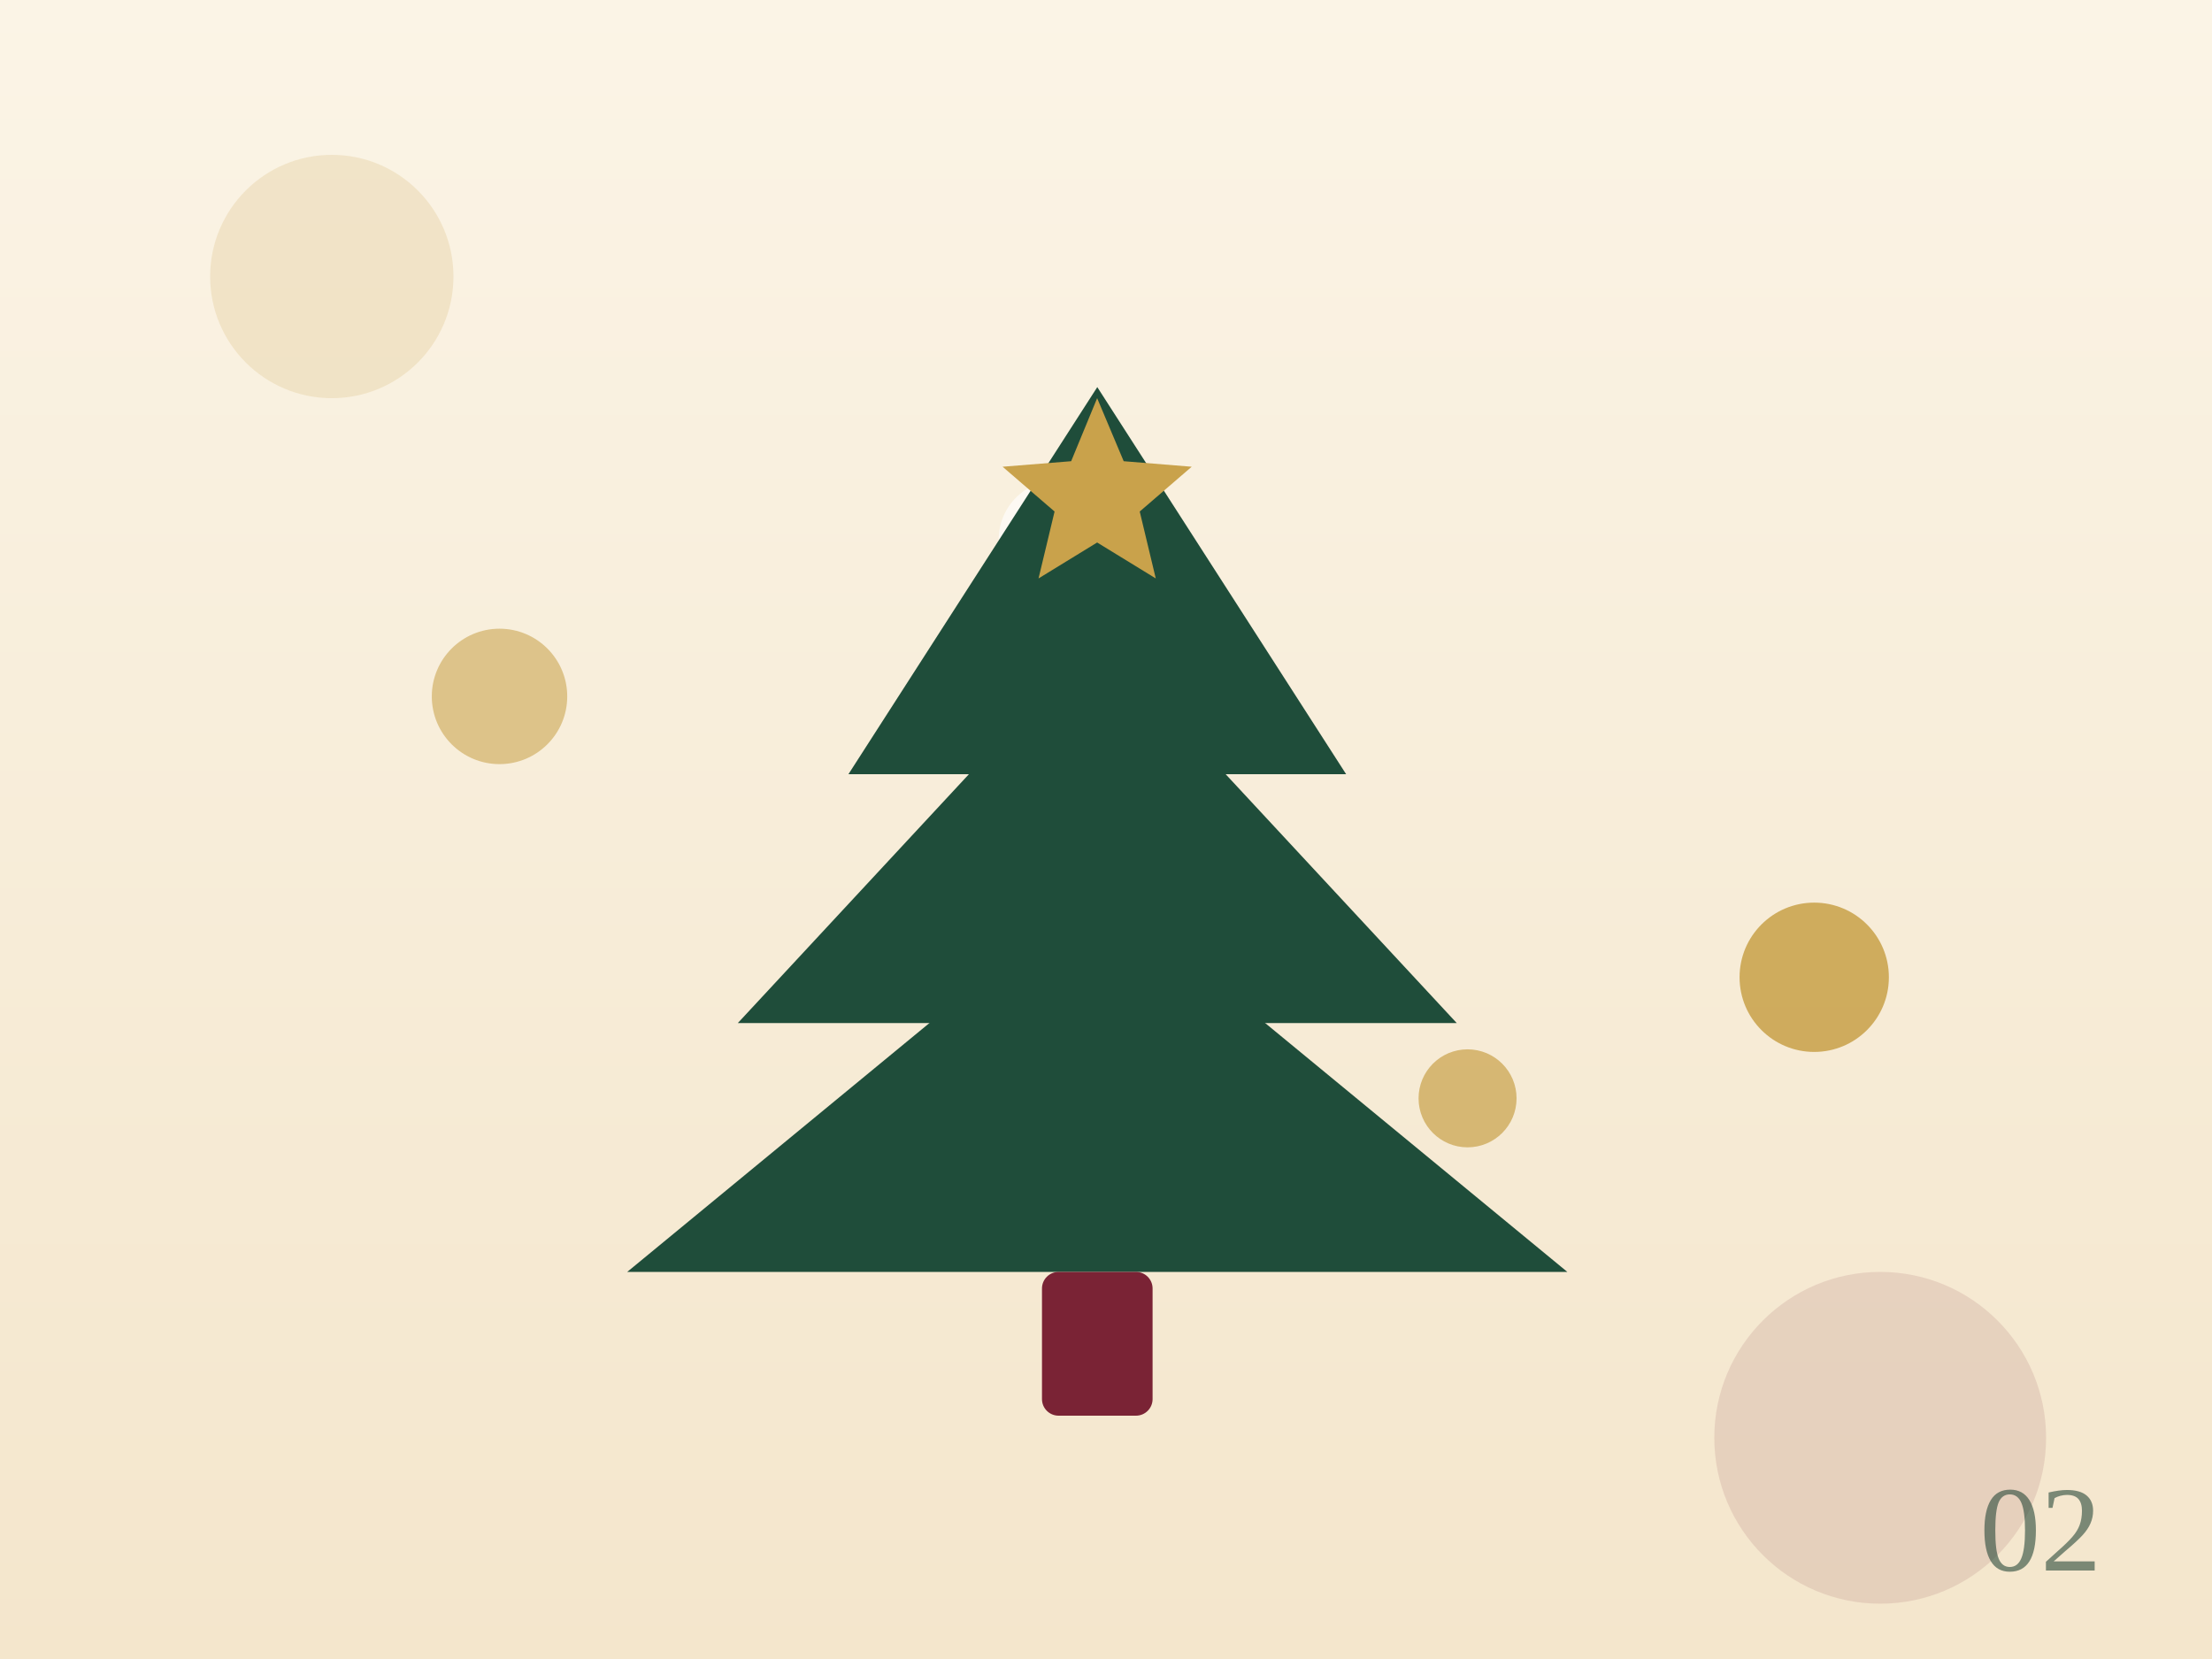
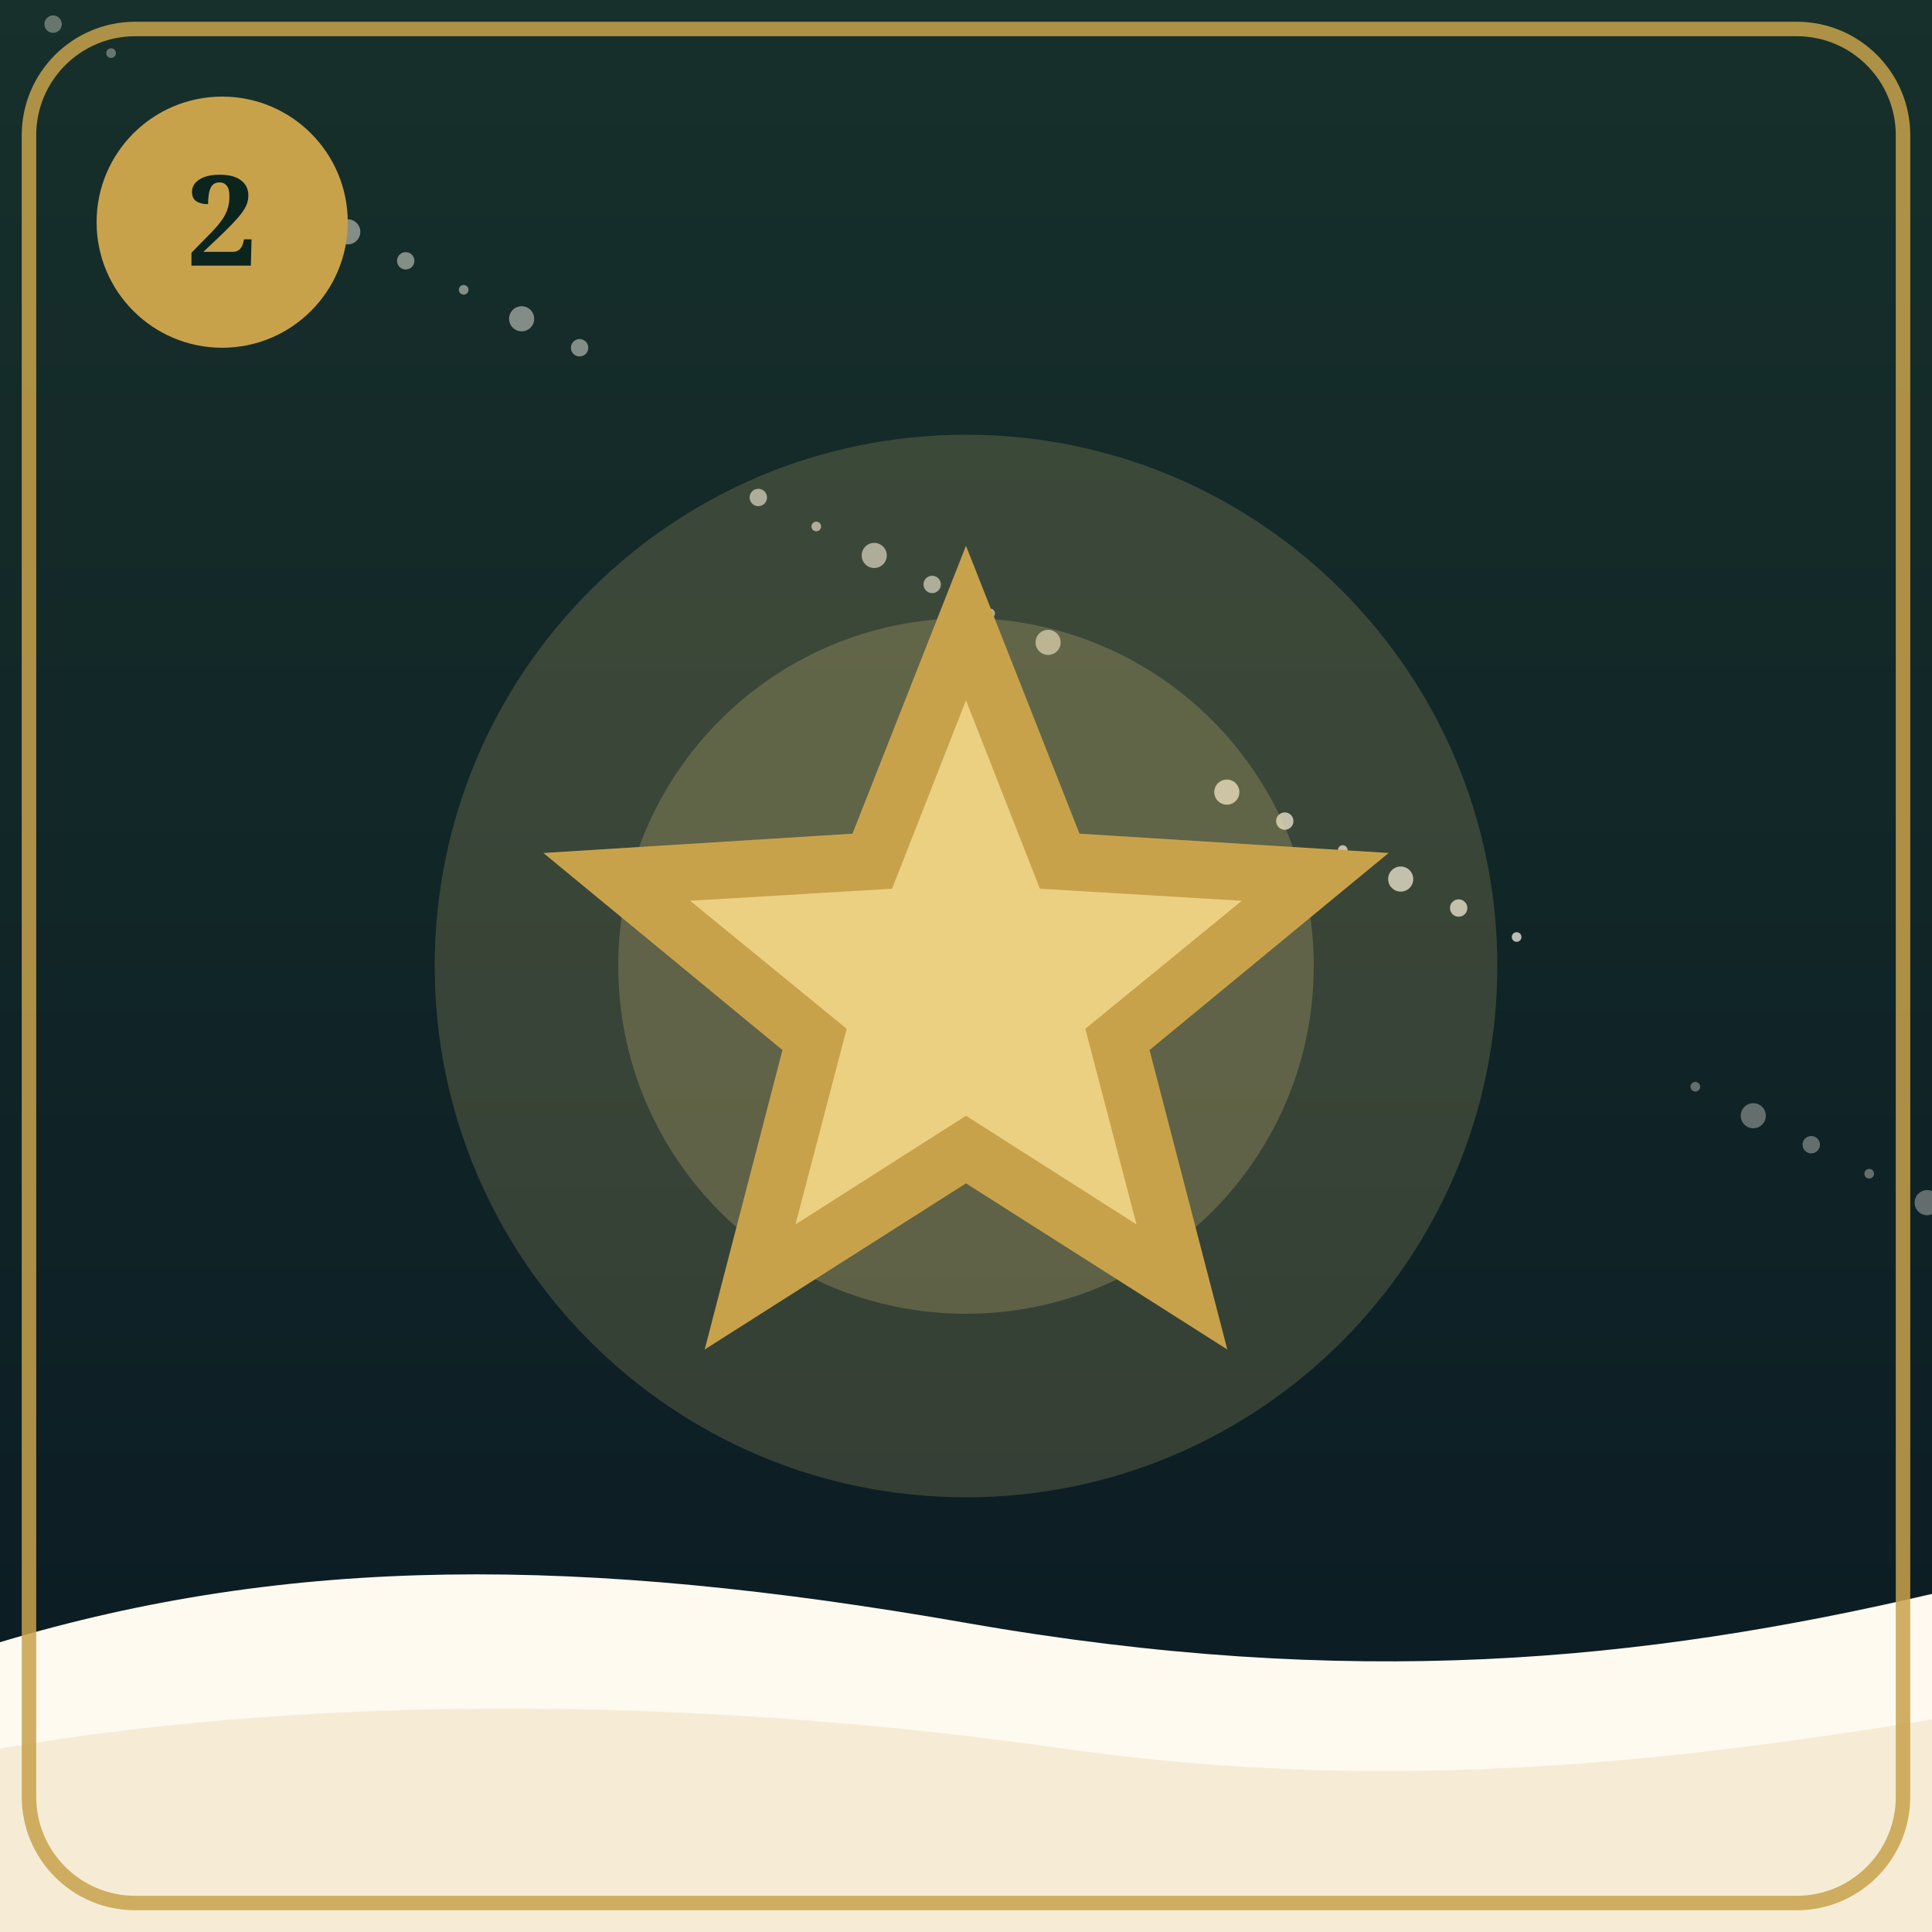
- <svg xmlns="http://www.w3.org/2000/svg" viewBox="0 0 400 300" role="img" aria-label="Illustrazione giorno 2">
+ <svg xmlns="http://www.w3.org/2000/svg" viewBox="0 0 400 400" role="img" aria-label="Illustrazione del giorno 2">
  <defs>
-     <linearGradient id="bg2" x1="0" y1="0" x2="0" y2="1">
-       <stop offset="0%" stop-color="#fbf4e6" />
-       <stop offset="100%" stop-color="#f4e6cc" />
+     <linearGradient id="g02" x1="0" y1="0" x2="0" y2="1">
+       <stop offset="0" stop-color="#17302b" />
+       <stop offset="1" stop-color="#0a1a23" />
    </linearGradient>
  </defs>
-   <rect width="400" height="300" fill="url(#bg2)" />
+   <rect width="400" height="400" fill="url(#g02)" />
+   <circle cx="23" cy="11" r="1" fill="#fffaf0" opacity="0.35" />
+   <circle cx="120" cy="72" r="1.8" fill="#fffaf0" opacity="0.47" />
+   <circle cx="217" cy="133" r="2.6" fill="#fffaf0" opacity="0.59" />
+   <circle cx="314" cy="194" r="1" fill="#fffaf0" opacity="0.71" />
+   <circle cx="11" cy="5" r="1.8" fill="#fffaf0" opacity="0.35" />
+   <circle cx="108" cy="66" r="2.6" fill="#fffaf0" opacity="0.47" />
+   <circle cx="205" cy="127" r="1" fill="#fffaf0" opacity="0.59" />
+   <circle cx="302" cy="188" r="1.8" fill="#fffaf0" opacity="0.71" />
+   <circle cx="399" cy="249" r="2.6" fill="#fffaf0" opacity="0.35" />
+   <circle cx="96" cy="60" r="1" fill="#fffaf0" opacity="0.47" />
+   <circle cx="193" cy="121" r="1.8" fill="#fffaf0" opacity="0.59" />
+   <circle cx="290" cy="182" r="2.6" fill="#fffaf0" opacity="0.71" />
+   <circle cx="387" cy="243" r="1" fill="#fffaf0" opacity="0.35" />
+   <circle cx="84" cy="54" r="1.8" fill="#fffaf0" opacity="0.47" />
+   <circle cx="181" cy="115" r="2.6" fill="#fffaf0" opacity="0.59" />
+   <circle cx="278" cy="176" r="1" fill="#fffaf0" opacity="0.71" />
+   <circle cx="375" cy="237" r="1.8" fill="#fffaf0" opacity="0.35" />
+   <circle cx="72" cy="48" r="2.6" fill="#fffaf0" opacity="0.47" />
+   <circle cx="169" cy="109" r="1" fill="#fffaf0" opacity="0.59" />
+   <circle cx="266" cy="170" r="1.8" fill="#fffaf0" opacity="0.71" />
+   <circle cx="363" cy="231" r="2.6" fill="#fffaf0" opacity="0.35" />
+   <circle cx="60" cy="42" r="1" fill="#fffaf0" opacity="0.47" />
+   <circle cx="157" cy="103" r="1.8" fill="#fffaf0" opacity="0.59" />
+   <circle cx="254" cy="164" r="2.6" fill="#fffaf0" opacity="0.71" />
+   <circle cx="351" cy="225" r="1" fill="#fffaf0" opacity="0.35" />
+   <circle cx="48" cy="36" r="1.8" fill="#fffaf0" opacity="0.47" />
+   <path d="M0 340c60-18 120-18 200-4s140 8 200-6v70H0z" fill="#fffaf0" />
+   <path d="M0 362c70-12 150-10 220 0s130 2 180-6v44H0z" fill="#f5ead3" opacity=".9" />
  <g>
-     <circle cx="328.069" cy="176.723" r="13.5" fill="#c9a24b" opacity="0.87" />
-     <circle cx="191.35" cy="97.571" r="10.755" fill="#ffffff" opacity="0.63" />
-     <circle cx="265.382" cy="198.614" r="8.861" fill="#c9a24b" opacity="0.71" />
-     <circle cx="90.328" cy="125.934" r="12.245" fill="#c9a24b" opacity="0.57" />
-     <circle cx="203.051" cy="177.895" r="6.879" fill="#7a2335" opacity="0.82" />
+     <circle cx="200" cy="200" r="110" fill="#ecd081" opacity=".18" />
+     <circle cx="200" cy="200" r="72" fill="#ecd081" opacity=".22" />
+     <polygon points="200.0,113.0 223.5,172.6 287.5,176.6 238.0,217.4 254.1,279.4 200.0,245.0 145.9,279.4 162.0,217.4 112.5,176.6 176.5,172.6" fill="#c8a24b" stroke-linejoin="round" />
+     <polygon points="200.0,145.0 215.3,184.0 257.1,186.5 224.7,213.0 235.3,253.5 200.0,231.0 164.7,253.5 175.3,213.0 142.9,186.5 184.7,184.0" fill="#ecd081" stroke-linejoin="round" />
  </g>
-   <polygon points="198.424,160 113.424,230 283.424,230" fill="#1f4d3a" />
-   <polygon points="198.424,115 133.424,185 263.424,185" fill="#1f4d3a" />
-   <polygon points="198.424,70 153.424,140 243.424,140" fill="#1f4d3a" />
-   <rect x="188.424" y="230" width="20" height="26" rx="3" fill="#7a2335" />
-   <polygon points="198.4,72.0 203.2,83.4 215.5,84.4 206.1,92.5 209.0,104.6 198.4,98.1 187.8,104.6 190.7,92.5 181.3,84.4 193.7,83.4" fill="#c9a24b" />
-   <circle cx="60" cy="50" r="22" fill="#c9a24b" opacity="0.18" />
-   <circle cx="340" cy="260" r="30" fill="#7a2335" opacity="0.12" />
-   <text x="380" y="284" text-anchor="end" font-family="Georgia, 'Times New Roman', serif" font-size="22" fill="#163a2b" opacity="0.55">02</text>
+   <g>
+     <circle cx="46" cy="46" r="26" fill="#c8a24b" />
+     <text x="46" y="55" text-anchor="middle" font-family="Georgia,serif" font-size="26" font-weight="700" fill="#0b241d">2</text>
+   </g>
+   <rect x="6" y="6" width="388" height="388" rx="22" fill="none" stroke="#c8a24b" stroke-width="3" opacity=".85" />
</svg>
